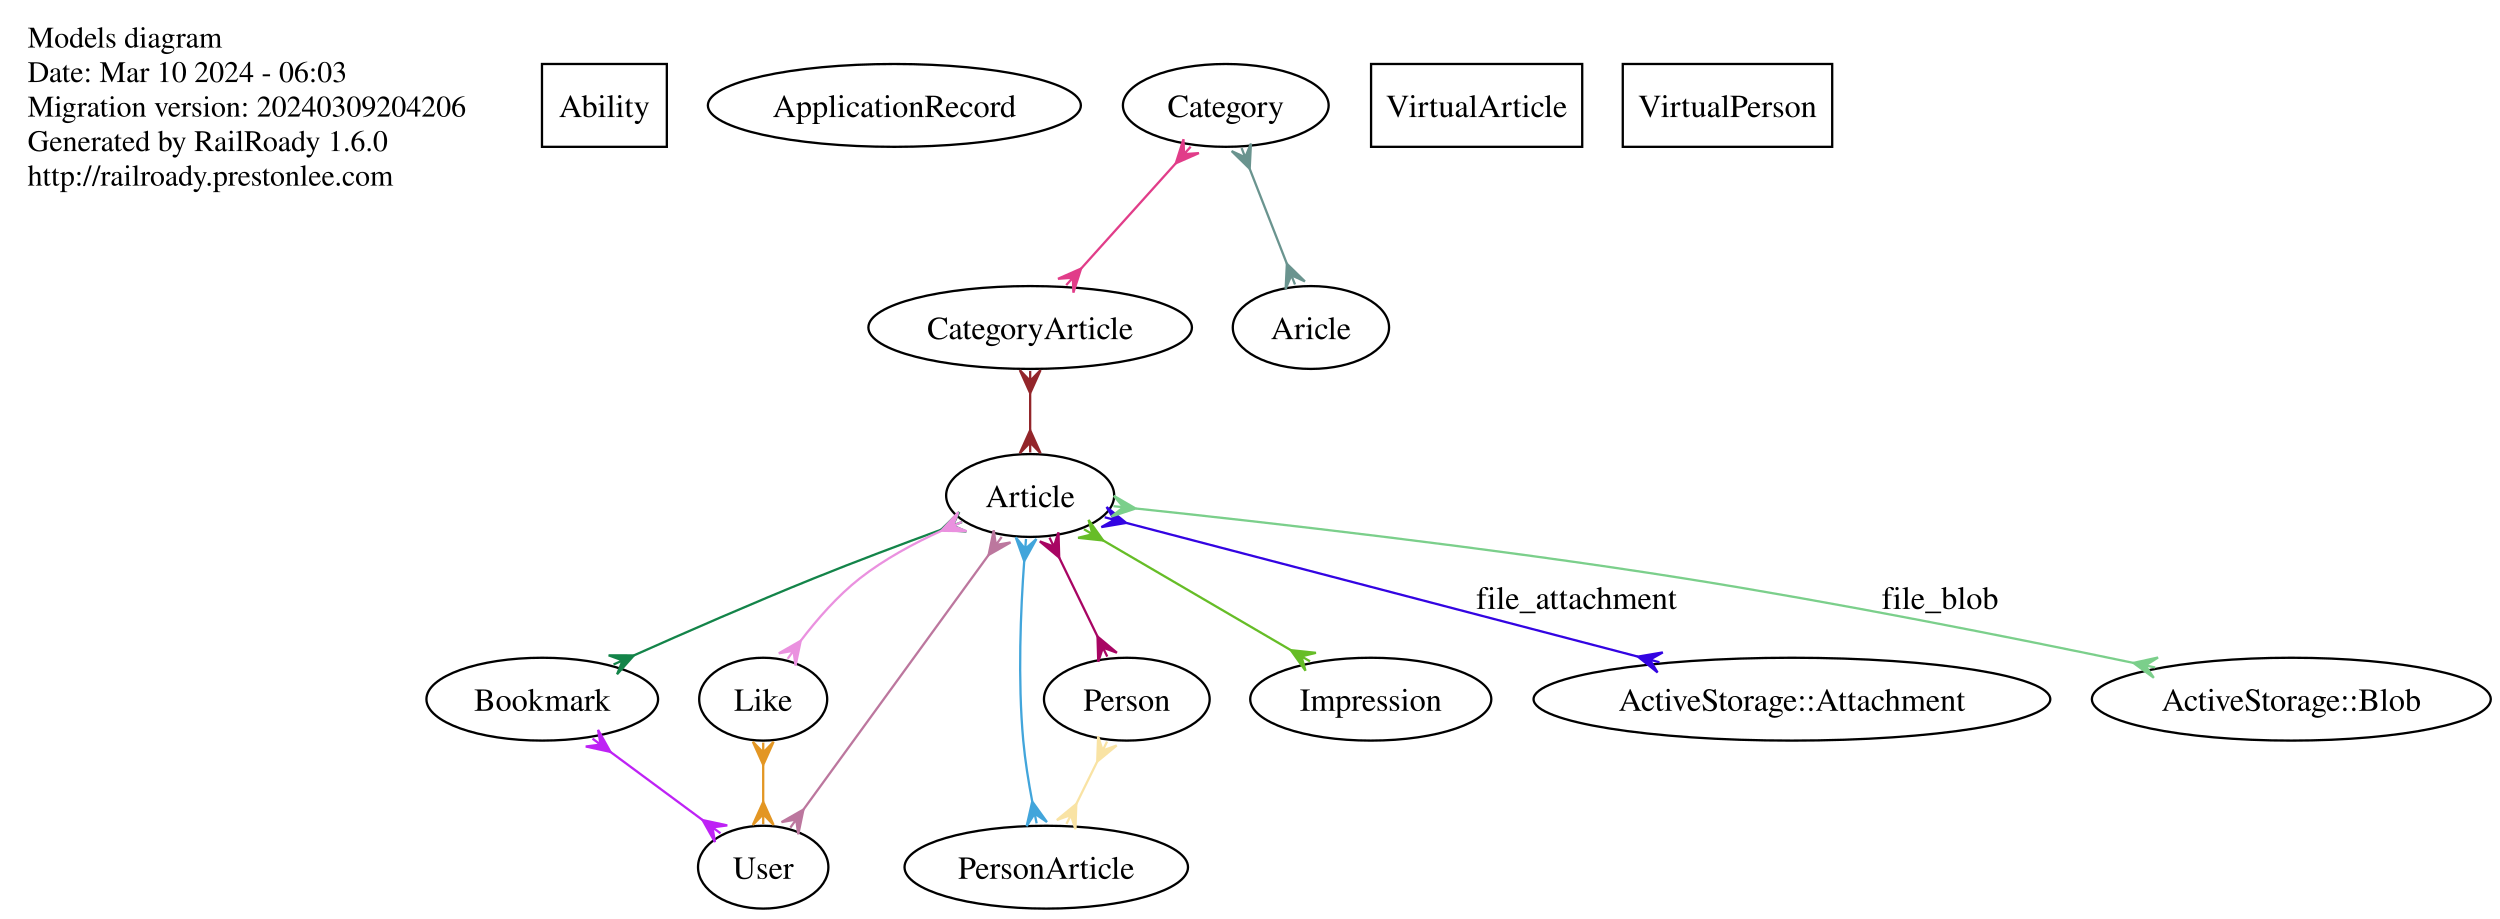
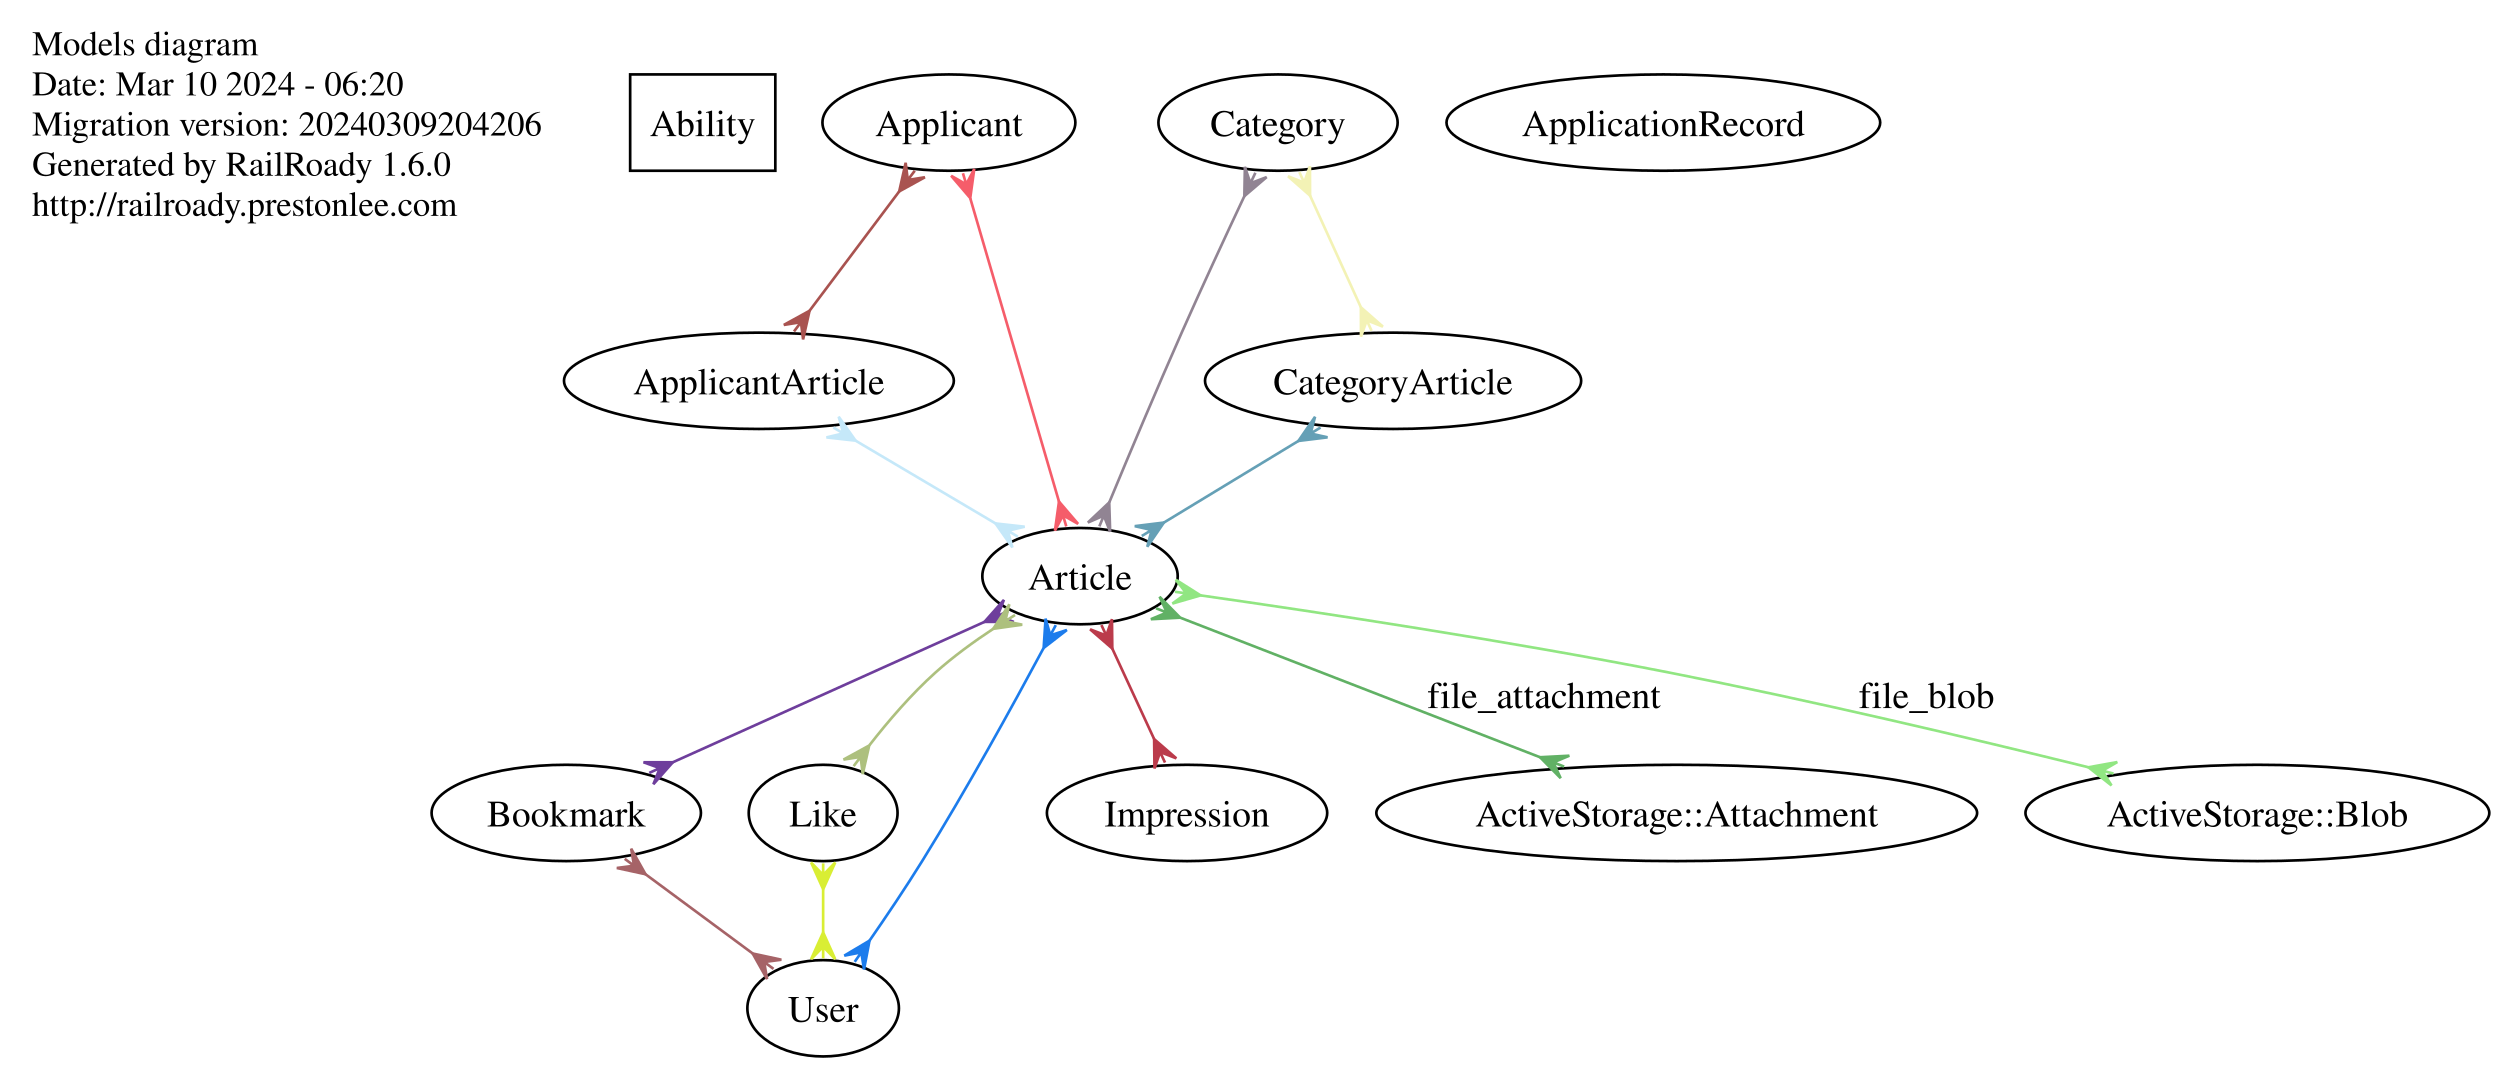
- <svg xmlns="http://www.w3.org/2000/svg" width="1086pt" height="399pt" viewBox="0.00 0.00 1086.29 398.50">
+ <svg xmlns="http://www.w3.org/2000/svg" width="934pt" height="399pt" viewBox="0.00 0.00 934.29 398.50">
  <g id="graph0" class="graph" transform="scale(1 1) rotate(0) translate(4 394.5)">
-     <polygon fill="none" stroke="none" points="-4,4 -4,-394.5 1082.29,-394.5 1082.29,4 -4,4" />
+     <polygon fill="none" stroke="none" points="-4,4 -4,-394.5 930.29,-394.5 930.29,4 -4,4" />
    <g id="node1" class="node">
      <text text-anchor="start" x="8" y="-374.15" font-family="Times,serif" font-size="13.00">Models diagram</text>
-       <text text-anchor="start" x="8" y="-359.15" font-family="Times,serif" font-size="13.00">Date: Mar 10 2024 - 06:03</text>
+       <text text-anchor="start" x="8" y="-359.15" font-family="Times,serif" font-size="13.00">Date: Mar 10 2024 - 06:20</text>
      <text text-anchor="start" x="8" y="-344.15" font-family="Times,serif" font-size="13.00">Migration version: 20240309204206</text>
      <text text-anchor="start" x="8" y="-329.15" font-family="Times,serif" font-size="13.00">Generated by RailRoady 1.6.0</text>
      <text text-anchor="start" x="8" y="-314.15" font-family="Times,serif" font-size="13.00">http://railroady.prestonlee.com</text>
    </g>
    <g id="node2" class="node">
      <polygon fill="none" stroke="black" points="285.75,-367 231.5,-367 231.5,-331 285.75,-331 285.75,-367" />
      <text text-anchor="middle" x="258.62" y="-343.95" font-family="Times,serif" font-size="14.00">Ability</text>
    </g>
    <g id="node3" class="node">
-       <ellipse fill="none" stroke="black" cx="384.62" cy="-349" rx="81.04" ry="18" />
-       <text text-anchor="middle" x="384.62" y="-343.95" font-family="Times,serif" font-size="14.00">ApplicationRecord</text>
+       <ellipse fill="none" stroke="black" cx="350.62" cy="-349" rx="47.26" ry="18" />
+       <text text-anchor="middle" x="350.62" y="-343.95" font-family="Times,serif" font-size="14.00">Applicant</text>
    </g>
    <g id="node4" class="node">
-       <ellipse fill="none" stroke="black" cx="443.62" cy="-179.5" rx="36.51" ry="18" />
-       <text text-anchor="middle" x="443.62" y="-174.45" font-family="Times,serif" font-size="14.00">Article</text>
+       <ellipse fill="none" stroke="black" cx="279.62" cy="-252.5" rx="72.85" ry="18" />
+       <text text-anchor="middle" x="279.62" y="-247.45" font-family="Times,serif" font-size="14.00">ApplicantArticle</text>
+     </g>
+     <g id="edge1" class="edge">
+       <path fill="none" stroke="#a95350" d="M332.1,-323.34C321.74,-309.55 308.85,-292.4 298.44,-278.55" />
+       <polygon fill="#a95350" stroke="#a95350" points="332.05,-323.28 334.46,-333.98 335.25,-327.54 337.86,-331 337.86,-331 337.86,-331 335.25,-327.54 341.65,-328.57 332.05,-323.28" />
+       <polygon fill="#a95350" stroke="#a95350" points="298.54,-278.67 296.13,-267.97 295.33,-274.41 292.73,-270.94 292.73,-270.94 292.73,-270.94 295.33,-274.41 288.93,-273.38 298.54,-278.67" />
+     </g>
+     <g id="node6" class="node">
+       <ellipse fill="none" stroke="black" cx="399.62" cy="-179.5" rx="36.51" ry="18" />
+       <text text-anchor="middle" x="399.62" y="-174.45" font-family="Times,serif" font-size="14.00">Article</text>
+     </g>
+     <g id="edge2" class="edge">
+       <path fill="none" stroke="#f55d6a" d="M358.6,-320.72C367.78,-289.37 382.73,-238.26 391.82,-207.17" />
+       <polygon fill="#f55d6a" stroke="#f55d6a" points="358.59,-320.79 351.46,-329.12 357.09,-325.91 355.87,-330.06 355.87,-330.06 355.87,-330.06 357.09,-325.91 360.1,-331.65 358.59,-320.79" />
+       <polygon fill="#f55d6a" stroke="#f55d6a" points="391.76,-207.37 398.89,-199.04 393.26,-202.25 394.48,-198.09 394.48,-198.09 394.48,-198.09 393.26,-202.25 390.25,-196.51 391.76,-207.37" />
+     </g>
+     <g id="edge3" class="edge">
+       <path fill="none" stroke="#c5e8f9" d="M315.66,-230.18C332.45,-220.25 352.23,-208.54 368.38,-198.99" />
+       <polygon fill="#c5e8f9" stroke="#c5e8f9" points="315.75,-230.13 304.85,-231.35 311.16,-232.84 307.43,-235.05 307.43,-235.05 307.43,-235.05 311.16,-232.84 309.43,-239.09 315.75,-230.13" />
+       <polygon fill="#c5e8f9" stroke="#c5e8f9" points="368.04,-199.19 378.94,-197.97 372.63,-196.47 376.36,-194.27 376.36,-194.27 376.36,-194.27 372.63,-196.47 374.35,-190.22 368.04,-199.19" />
    </g>
    <g id="node5" class="node">
-       <ellipse fill="none" stroke="black" cx="231.62" cy="-91" rx="50.33" ry="18" />
-       <text text-anchor="middle" x="231.62" y="-85.95" font-family="Times,serif" font-size="14.00">Bookmark</text>
+       <ellipse fill="none" stroke="black" cx="617.62" cy="-349" rx="81.04" ry="18" />
+       <text text-anchor="middle" x="617.62" y="-343.95" font-family="Times,serif" font-size="14.00">ApplicationRecord</text>
+     </g>
+     <g id="node7" class="node">
+       <ellipse fill="none" stroke="black" cx="207.62" cy="-91" rx="50.33" ry="18" />
+       <text text-anchor="middle" x="207.62" y="-85.95" font-family="Times,serif" font-size="14.00">Bookmark</text>
+     </g>
+     <g id="edge5" class="edge">
+       <path fill="none" stroke="#6e3e9c" d="M364.11,-162.5C331,-147.59 281.7,-125.37 247.31,-109.88" />
+       <polygon fill="#6e3e9c" stroke="#6e3e9c" points="363.91,-162.41 371.18,-170.62 368.77,-164.6 372.72,-166.38 372.72,-166.38 372.72,-166.38 368.77,-164.6 374.87,-162.41 363.91,-162.41" />
+       <polygon fill="#6e3e9c" stroke="#6e3e9c" points="247.45,-109.94 240.18,-101.73 242.59,-107.75 238.64,-105.97 238.64,-105.97 238.64,-105.97 242.59,-107.75 236.48,-109.94 247.45,-109.94" />
+     </g>
+     <g id="node10" class="node">
+       <ellipse fill="none" stroke="black" cx="303.62" cy="-91" rx="27.81" ry="18" />
+       <text text-anchor="middle" x="303.62" y="-85.95" font-family="Times,serif" font-size="14.00">Like</text>
+     </g>
+     <g id="edge6" class="edge">
+       <path fill="none" stroke="#adc07e" d="M367.32,-159.9C359.87,-154.99 352.2,-149.4 345.62,-143.5 336.64,-135.45 327.99,-125.38 320.9,-116.29" />
+       <polygon fill="#adc07e" stroke="#adc07e" points="367.17,-159.81 373.2,-168.96 371.67,-162.66 375.33,-164.98 375.33,-164.98 375.33,-164.98 371.67,-162.66 378.02,-161.36 367.17,-159.81" />
+       <polygon fill="#adc07e" stroke="#adc07e" points="320.84,-116.21 318.41,-105.52 317.63,-111.95 315.02,-108.5 315.02,-108.5 315.02,-108.5 317.63,-111.95 311.22,-110.94 320.84,-116.21" />
+     </g>
+     <g id="node11" class="node">
+       <ellipse fill="none" stroke="black" cx="303.62" cy="-18" rx="28.32" ry="18" />
+       <text text-anchor="middle" x="303.62" y="-12.95" font-family="Times,serif" font-size="14.00">User</text>
    </g>
    <g id="edge4" class="edge">
-       <path fill="none" stroke="#138449" d="M405.03,-164.67C387.97,-158.42 367.71,-150.81 349.62,-143.5 323.33,-132.88 294.12,-120.13 271.33,-109.98" />
-       <polygon fill="#138449" stroke="#138449" points="404.96,-164.65 412.81,-172.3 409.97,-166.47 414.04,-167.96 414.04,-167.96 414.04,-167.96 409.97,-166.47 415.89,-163.84 404.96,-164.65" />
-       <polygon fill="#138449" stroke="#138449" points="271.43,-110.02 264.13,-101.83 266.56,-107.84 262.6,-106.08 262.6,-106.08 262.6,-106.08 266.56,-107.84 260.46,-110.05 271.43,-110.02" />
+       <path fill="none" stroke="#1c7cec" d="M386,-152.61C374.43,-131.02 357.13,-99.6 340.62,-73 334.45,-63.05 327.25,-52.36 320.85,-43.13" />
+       <polygon fill="#1c7cec" stroke="#1c7cec" points="386.03,-152.66 386.75,-163.6 388.53,-157.37 390.57,-161.19 390.57,-161.19 390.57,-161.19 388.53,-157.37 394.7,-159.37 386.03,-152.66" />
+       <polygon fill="#1c7cec" stroke="#1c7cec" points="320.95,-43.28 318.9,-32.51 317.89,-38.91 315.41,-35.36 315.41,-35.36 315.41,-35.36 317.89,-38.91 311.53,-37.67 320.95,-43.28" />
+     </g>
+     <g id="node12" class="node">
+       <ellipse fill="none" stroke="black" cx="439.62" cy="-91" rx="52.38" ry="18" />
+       <text text-anchor="middle" x="439.62" y="-85.95" font-family="Times,serif" font-size="14.00">Impression</text>
+     </g>
+     <g id="edge7" class="edge">
+       <path fill="none" stroke="#bb3b4b" d="M411.57,-152.66C416.54,-141.91 422.31,-129.44 427.32,-118.61" />
+       <polygon fill="#bb3b4b" stroke="#bb3b4b" points="411.68,-152.44 403.39,-159.63 409.44,-157.28 407.62,-161.21 407.62,-161.21 407.62,-161.21 409.44,-157.28 411.56,-163.41 411.68,-152.44" />
+       <polygon fill="#bb3b4b" stroke="#bb3b4b" points="427.32,-118.6 435.61,-111.41 429.56,-113.76 431.38,-109.83 431.38,-109.83 431.38,-109.83 429.56,-113.76 427.44,-107.63 427.32,-118.6" />
+     </g>
+     <g id="node13" class="node">
+       <ellipse fill="none" stroke="black" cx="622.62" cy="-91" rx="112.26" ry="18" />
+       <text text-anchor="middle" x="622.62" y="-85.95" font-family="Times,serif" font-size="14.00">ActiveStorage::Attachment</text>
+     </g>
+     <g id="edge8" class="edge">
+       <path fill="none" stroke="#61b165" d="M437.03,-163.99C473.93,-149.68 530.61,-127.69 571.63,-111.78" />
+       <polygon fill="#61b165" stroke="#61b165" points="437.05,-163.98 426.1,-163.4 432.08,-165.91 428.04,-167.48 428.04,-167.48 428.04,-167.48 432.08,-165.91 429.36,-171.79 437.05,-163.98" />
+       <polygon fill="#61b165" stroke="#61b165" points="571.54,-111.82 582.49,-112.39 576.51,-109.89 580.55,-108.32 580.55,-108.32 580.55,-108.32 576.51,-109.89 579.24,-104 571.54,-111.82" />
+       <text text-anchor="middle" x="573" y="-130.2" font-family="Times,serif" font-size="14.00">file_attachment</text>
+     </g>
+     <g id="node14" class="node">
+       <ellipse fill="none" stroke="black" cx="839.62" cy="-91" rx="86.67" ry="18" />
+       <text text-anchor="middle" x="839.62" y="-85.95" font-family="Times,serif" font-size="14.00">ActiveStorage::Blob</text>
+     </g>
+     <g id="edge9" class="edge">
+       <path fill="none" stroke="#91e682" d="M444.65,-172.31C489.23,-165.95 559.37,-155.33 619.62,-143.5 672.83,-133.05 732.73,-118.87 776.57,-108.04" />
+       <polygon fill="#91e682" stroke="#91e682" points="444.67,-172.31 434.14,-169.25 439.39,-173.05 435.1,-173.66 435.1,-173.66 435.1,-173.66 439.39,-173.05 435.4,-178.16 444.67,-172.31" />
+       <polygon fill="#91e682" stroke="#91e682" points="776.48,-108.06 787.27,-110.02 781.66,-106.77 785.86,-105.73 785.86,-105.73 785.86,-105.73 781.66,-106.77 785.1,-101.28 776.48,-108.06" />
+       <text text-anchor="middle" x="716" y="-130.2" font-family="Times,serif" font-size="14.00">file_blob</text>
+     </g>
+     <g id="edge10" class="edge">
+       <path fill="none" stroke="#a66367" d="M236.89,-68.35C249.8,-58.81 264.85,-47.68 277.38,-38.41" />
+       <polygon fill="#a66367" stroke="#a66367" points="237.24,-68.1 226.52,-70.43 232.95,-71.27 229.47,-73.85 229.47,-73.85 229.47,-73.85 232.95,-71.27 231.88,-77.66 237.24,-68.1" />
+       <polygon fill="#a66367" stroke="#a66367" points="277.29,-38.47 288.01,-36.15 281.58,-35.3 285.07,-32.73 285.07,-32.73 285.07,-32.73 281.58,-35.3 282.66,-28.91 277.29,-38.47" />
    </g>
    <g id="node8" class="node">
-       <ellipse fill="none" stroke="black" cx="327.62" cy="-91" rx="27.81" ry="18" />
-       <text text-anchor="middle" x="327.62" y="-85.95" font-family="Times,serif" font-size="14.00">Like</text>
+       <ellipse fill="none" stroke="black" cx="473.62" cy="-349" rx="44.7" ry="18" />
+       <text text-anchor="middle" x="473.62" y="-343.95" font-family="Times,serif" font-size="14.00">Category</text>
    </g>
-     <g id="edge5" class="edge">
-       <path fill="none" stroke="#ea91df" d="M405.13,-164.2C393.1,-158.74 380.22,-151.8 369.62,-143.5 359.89,-135.88 350.94,-125.61 343.83,-116.25" />
-       <polygon fill="#ea91df" stroke="#ea91df" points="405.04,-164.17 412.44,-172.26 409.94,-166.28 413.92,-168 413.92,-168 413.92,-168 409.94,-166.28 416.01,-164 405.04,-164.17" />
-       <polygon fill="#ea91df" stroke="#ea91df" points="343.92,-116.37 341.68,-105.63 340.78,-112.05 338.24,-108.55 338.24,-108.55 338.24,-108.55 340.78,-112.05 334.4,-110.92 343.92,-116.37" />
+     <g id="edge12" class="edge">
+       <path fill="none" stroke="#918493" d="M461.12,-321.68C454.08,-306.73 445.22,-287.63 437.62,-270.5 428.22,-249.27 418,-225.01 410.54,-207.03" />
+       <polygon fill="#918493" stroke="#918493" points="461.03,-321.5 461.23,-332.46 463.31,-326.32 465.16,-330.24 465.16,-330.24 465.16,-330.24 463.31,-326.32 469.37,-328.62 461.03,-321.5" />
+       <polygon fill="#918493" stroke="#918493" points="410.54,-207.05 410.88,-196.08 408.5,-202.12 406.85,-198.11 406.85,-198.11 406.85,-198.11 408.5,-202.12 402.56,-199.53 410.54,-207.05" />
    </g>
    <g id="node9" class="node">
-       <ellipse fill="none" stroke="black" cx="485.62" cy="-91" rx="36" ry="18" />
-       <text text-anchor="middle" x="485.62" y="-85.95" font-family="Times,serif" font-size="14.00">Person</text>
-     </g>
-     <g id="edge3" class="edge">
-       <path fill="none" stroke="#a80563" d="M456.2,-152.6C461.51,-141.66 467.68,-128.95 473,-118" />
-       <polygon fill="#a80563" stroke="#a80563" points="456.24,-152.53 447.82,-159.56 453.91,-157.32 452.02,-161.22 452.02,-161.22 452.02,-161.22 453.91,-157.32 455.92,-163.49 456.24,-152.53" />
-       <polygon fill="#a80563" stroke="#a80563" points="472.89,-118.22 481.31,-111.19 475.22,-113.42 477.12,-109.52 477.12,-109.52 477.12,-109.52 475.22,-113.42 473.21,-107.26 472.89,-118.22" />
-     </g>
-     <g id="node10" class="node">
-       <ellipse fill="none" stroke="black" cx="450.62" cy="-18" rx="61.59" ry="18" />
-       <text text-anchor="middle" x="450.62" y="-12.95" font-family="Times,serif" font-size="14.00">PersonArticle</text>
-     </g>
-     <g id="edge2" class="edge">
-       <path fill="none" stroke="#42a5db" d="M441.04,-151.02C439.48,-129.69 438.2,-99.41 440.62,-73 441.42,-64.32 442.92,-54.96 444.53,-46.5" />
-       <polygon fill="#42a5db" stroke="#42a5db" points="441.04,-150.98 437.36,-161.31 441.47,-156.3 441.82,-160.62 441.82,-160.62 441.82,-160.62 441.47,-156.3 446.33,-160.59 441.04,-150.98" />
-       <polygon fill="#42a5db" stroke="#42a5db" points="444.52,-46.53 450.91,-37.62 445.58,-41.3 446.43,-37.05 446.43,-37.05 446.43,-37.05 445.58,-41.3 442.09,-35.84 444.52,-46.53" />
-     </g>
-     <g id="node11" class="node">
-       <ellipse fill="none" stroke="black" cx="327.62" cy="-18" rx="28.32" ry="18" />
-       <text text-anchor="middle" x="327.62" y="-12.95" font-family="Times,serif" font-size="14.00">User</text>
-     </g>
-     <g id="edge1" class="edge">
-       <path fill="none" stroke="#bc779e" d="M425.63,-153.76C403.63,-123.51 366.67,-72.69 344.97,-42.85" />
-       <polygon fill="#bc779e" stroke="#bc779e" points="425.57,-153.67 427.81,-164.41 428.71,-157.99 431.25,-161.49 431.25,-161.49 431.25,-161.49 428.71,-157.99 435.09,-159.11 425.57,-153.67" />
-       <polygon fill="#bc779e" stroke="#bc779e" points="345.1,-43.03 342.86,-32.29 341.96,-38.71 339.42,-35.21 339.42,-35.21 339.42,-35.21 341.96,-38.71 335.58,-37.59 345.1,-43.03" />
-     </g>
-     <g id="node14" class="node">
-       <ellipse fill="none" stroke="black" cx="591.62" cy="-91" rx="52.38" ry="18" />
-       <text text-anchor="middle" x="591.62" y="-85.95" font-family="Times,serif" font-size="14.00">Impression</text>
-     </g>
-     <g id="edge6" class="edge">
-       <path fill="none" stroke="#66bd27" d="M475.11,-160.1C499.17,-146.03 532.31,-126.67 557.09,-112.18" />
-       <polygon fill="#66bd27" stroke="#66bd27" points="475.35,-159.96 464.44,-161.12 470.74,-162.65 467,-164.84 467,-164.84 467,-164.84 470.74,-162.65 468.99,-168.89 475.35,-159.96" />
-       <polygon fill="#66bd27" stroke="#66bd27" points="556.89,-112.3 567.79,-111.14 561.49,-109.61 565.23,-107.43 565.23,-107.43 565.23,-107.43 561.49,-109.61 563.25,-103.37 556.89,-112.3" />
-     </g>
-     <g id="node15" class="node">
-       <ellipse fill="none" stroke="black" cx="774.62" cy="-91" rx="112.26" ry="18" />
-       <text text-anchor="middle" x="774.62" y="-85.95" font-family="Times,serif" font-size="14.00">ActiveStorage::Attachment</text>
-     </g>
-     <g id="edge7" class="edge">
-       <path fill="none" stroke="#3304e2" d="M485.41,-167.58C541.36,-152.96 641.25,-126.85 707.73,-109.48" />
-       <polygon fill="#3304e2" stroke="#3304e2" points="485.36,-167.59 474.55,-165.77 480.2,-168.94 476.01,-170.04 476.01,-170.04 476.01,-170.04 480.2,-168.94 476.82,-174.48 485.36,-167.59" />
-       <polygon fill="#3304e2" stroke="#3304e2" points="707.7,-109.49 718.51,-111.32 712.86,-108.14 717.05,-107.05 717.05,-107.05 717.05,-107.05 712.86,-108.14 716.24,-102.61 707.7,-109.49" />
-       <text text-anchor="middle" x="681" y="-130.2" font-family="Times,serif" font-size="14.00">file_attachment</text>
-     </g>
-     <g id="node16" class="node">
-       <ellipse fill="none" stroke="black" cx="991.62" cy="-91" rx="86.67" ry="18" />
-       <text text-anchor="middle" x="991.62" y="-85.95" font-family="Times,serif" font-size="14.00">ActiveStorage::Blob</text>
-     </g>
-     <g id="edge8" class="edge">
-       <path fill="none" stroke="#7bcf8b" d="M489.5,-173.85C545.76,-167.91 643.97,-156.8 727.62,-143.5 794.35,-132.89 869.97,-117.83 923.13,-106.73" />
-       <polygon fill="#7bcf8b" stroke="#7bcf8b" points="489.44,-173.85 479.02,-170.42 484.13,-174.41 479.82,-174.86 479.82,-174.86 479.82,-174.86 484.13,-174.41 479.96,-179.37 489.44,-173.85" />
-       <polygon fill="#7bcf8b" stroke="#7bcf8b" points="923,-106.76 933.71,-109.11 928.22,-105.66 932.46,-104.77 932.46,-104.77 932.46,-104.77 928.22,-105.66 931.86,-100.3 923,-106.76" />
-       <text text-anchor="middle" x="839" y="-130.2" font-family="Times,serif" font-size="14.00">file_blob</text>
-     </g>
-     <g id="edge9" class="edge">
-       <path fill="none" stroke="#be22f5" d="M260.89,-68.35C273.8,-58.81 288.85,-47.68 301.38,-38.41" />
-       <polygon fill="#be22f5" stroke="#be22f5" points="261.24,-68.1 250.52,-70.43 256.95,-71.27 253.47,-73.85 253.47,-73.85 253.47,-73.85 256.95,-71.27 255.88,-77.66 261.24,-68.1" />
-       <polygon fill="#be22f5" stroke="#be22f5" points="301.29,-38.47 312.01,-36.15 305.58,-35.3 309.07,-32.73 309.07,-32.73 309.07,-32.73 305.58,-35.3 306.66,-28.91 301.29,-38.47" />
-     </g>
-     <g id="node6" class="node">
-       <ellipse fill="none" stroke="black" cx="528.62" cy="-349" rx="44.7" ry="18" />
-       <text text-anchor="middle" x="528.62" y="-343.95" font-family="Times,serif" font-size="14.00">Category</text>
-     </g>
-     <g id="node7" class="node">
-       <ellipse fill="none" stroke="black" cx="443.62" cy="-252.5" rx="70.29" ry="18" />
-       <text text-anchor="middle" x="443.62" y="-247.45" font-family="Times,serif" font-size="14.00">CategoryArticle</text>
-     </g>
-     <g id="edge10" class="edge">
-       <path fill="none" stroke="#e13d89" d="M506.85,-323.8C494.17,-309.69 478.22,-291.96 465.52,-277.84" />
-       <polygon fill="#e13d89" stroke="#e13d89" points="506.91,-323.86 510.25,-334.3 510.48,-327.82 513.37,-331.04 513.37,-331.04 513.37,-331.04 510.48,-327.82 516.94,-328.28 506.91,-323.86" />
-       <polygon fill="#e13d89" stroke="#e13d89" points="465.74,-278.09 462.4,-267.65 462.18,-274.13 459.28,-270.91 459.28,-270.91 459.28,-270.91 462.18,-274.13 455.71,-273.67 465.74,-278.09" />
-     </g>
-     <g id="node17" class="node">
-       <ellipse fill="none" stroke="black" cx="565.62" cy="-252.5" rx="33.95" ry="18" />
-       <text text-anchor="middle" x="565.62" y="-247.45" font-family="Times,serif" font-size="14.00">Aricle</text>
+       <ellipse fill="none" stroke="black" cx="516.62" cy="-252.5" rx="70.29" ry="18" />
+       <text text-anchor="middle" x="516.62" y="-247.45" font-family="Times,serif" font-size="14.00">CategoryArticle</text>
    </g>
    <g id="edge11" class="edge">
-       <path fill="none" stroke="#6a948f" d="M538.97,-321.57C544.07,-308.56 550.19,-292.92 555.28,-279.91" />
-       <polygon fill="#6a948f" stroke="#6a948f" points="539.01,-321.48 531.17,-329.15 537.06,-326.45 535.48,-330.48 535.48,-330.48 535.48,-330.48 537.06,-326.45 539.55,-332.43 539.01,-321.48" />
-       <polygon fill="#6a948f" stroke="#6a948f" points="555.17,-280.19 563.01,-272.52 557.12,-275.22 558.7,-271.19 558.7,-271.19 558.7,-271.19 557.12,-275.22 554.63,-269.24 555.17,-280.19" />
-     </g>
-     <g id="edge12" class="edge">
-       <path fill="none" stroke="#93252a" d="M443.62,-223.96C443.62,-218.67 443.62,-213.14 443.62,-207.85" />
-       <polygon fill="#93252a" stroke="#93252a" points="443.63,-223.98 439.13,-233.98 443.63,-229.31 443.63,-233.64 443.63,-233.64 443.63,-233.64 443.63,-229.31 448.13,-233.98 443.63,-223.98" />
-       <polygon fill="#93252a" stroke="#93252a" points="443.63,-207.86 448.13,-197.86 443.63,-202.53 443.63,-198.2 443.63,-198.2 443.63,-198.2 443.63,-202.53 439.13,-197.86 443.63,-207.86" />
+       <path fill="none" stroke="#f3f2b5" d="M485.44,-322.03C491.39,-308.96 498.58,-293.15 504.56,-280.01" />
+       <polygon fill="#f3f2b5" stroke="#f3f2b5" points="485.59,-321.7 477.36,-328.94 483.38,-326.55 481.59,-330.5 481.59,-330.5 481.59,-330.5 483.38,-326.55 485.55,-332.66 485.59,-321.7" />
+       <polygon fill="#f3f2b5" stroke="#f3f2b5" points="504.58,-279.97 512.82,-272.74 506.79,-275.12 508.58,-271.18 508.58,-271.18 508.58,-271.18 506.79,-275.12 504.62,-269.01 504.58,-279.97" />
    </g>
    <g id="edge13" class="edge">
-       <path fill="none" stroke="#e39623" d="M327.62,-62.46C327.62,-57.17 327.62,-51.64 327.62,-46.35" />
-       <polygon fill="#e39623" stroke="#e39623" points="327.63,-62.48 323.13,-72.48 327.63,-67.81 327.63,-72.14 327.63,-72.14 327.63,-72.14 327.63,-67.81 332.13,-72.48 327.63,-62.48" />
-       <polygon fill="#e39623" stroke="#e39623" points="327.63,-46.36 332.13,-36.36 327.63,-41.03 327.63,-36.7 327.63,-36.7 327.63,-36.7 327.63,-41.03 323.13,-36.36 327.63,-46.36" />
+       <path fill="none" stroke="#65a0b6" d="M481.29,-230.06C465.23,-220.31 446.38,-208.88 430.85,-199.45" />
+       <polygon fill="#65a0b6" stroke="#65a0b6" points="481.24,-230.03 487.46,-239.06 485.8,-232.8 489.5,-235.04 489.5,-235.04 489.5,-235.04 485.8,-232.8 492.12,-231.37 481.24,-230.03" />
+       <polygon fill="#65a0b6" stroke="#65a0b6" points="430.97,-199.52 424.75,-190.48 426.41,-196.75 422.7,-194.51 422.7,-194.51 422.7,-194.51 426.41,-196.75 420.08,-198.18 430.97,-199.52" />
    </g>
    <g id="edge14" class="edge">
-       <path fill="none" stroke="#f9e3a4" d="M472.8,-63.98C469.8,-57.9 466.61,-51.43 463.61,-45.34" />
-       <polygon fill="#f9e3a4" stroke="#f9e3a4" points="472.76,-63.9 473.15,-74.86 475.12,-68.69 477.03,-72.57 477.03,-72.57 477.03,-72.57 475.12,-68.69 481.22,-70.88 472.76,-63.9" />
-       <polygon fill="#f9e3a4" stroke="#f9e3a4" points="463.67,-45.47 463.29,-34.51 461.31,-40.68 459.4,-36.8 459.4,-36.8 459.4,-36.8 461.31,-40.68 455.21,-38.49 463.67,-45.47" />
-     </g>
-     <g id="node12" class="node">
-       <polygon fill="none" stroke="black" points="683.5,-367 591.75,-367 591.75,-331 683.5,-331 683.5,-367" />
-       <text text-anchor="middle" x="637.62" y="-343.95" font-family="Times,serif" font-size="14.00">VirtualArticle</text>
-     </g>
-     <g id="node13" class="node">
-       <polygon fill="none" stroke="black" points="792.12,-367 701.12,-367 701.12,-331 792.12,-331 792.12,-367" />
-       <text text-anchor="middle" x="746.62" y="-343.95" font-family="Times,serif" font-size="14.00">VirtualPerson</text>
+       <path fill="none" stroke="#d9ee34" d="M303.62,-62.46C303.62,-57.17 303.62,-51.64 303.62,-46.35" />
+       <polygon fill="#d9ee34" stroke="#d9ee34" points="303.63,-62.48 299.13,-72.48 303.63,-67.81 303.63,-72.14 303.63,-72.14 303.63,-72.14 303.63,-67.81 308.13,-72.48 303.63,-62.48" />
+       <polygon fill="#d9ee34" stroke="#d9ee34" points="303.63,-46.36 308.13,-36.36 303.63,-41.03 303.63,-36.7 303.63,-36.7 303.63,-36.7 303.63,-41.03 299.13,-36.36 303.63,-46.36" />
    </g>
  </g>
</svg>
